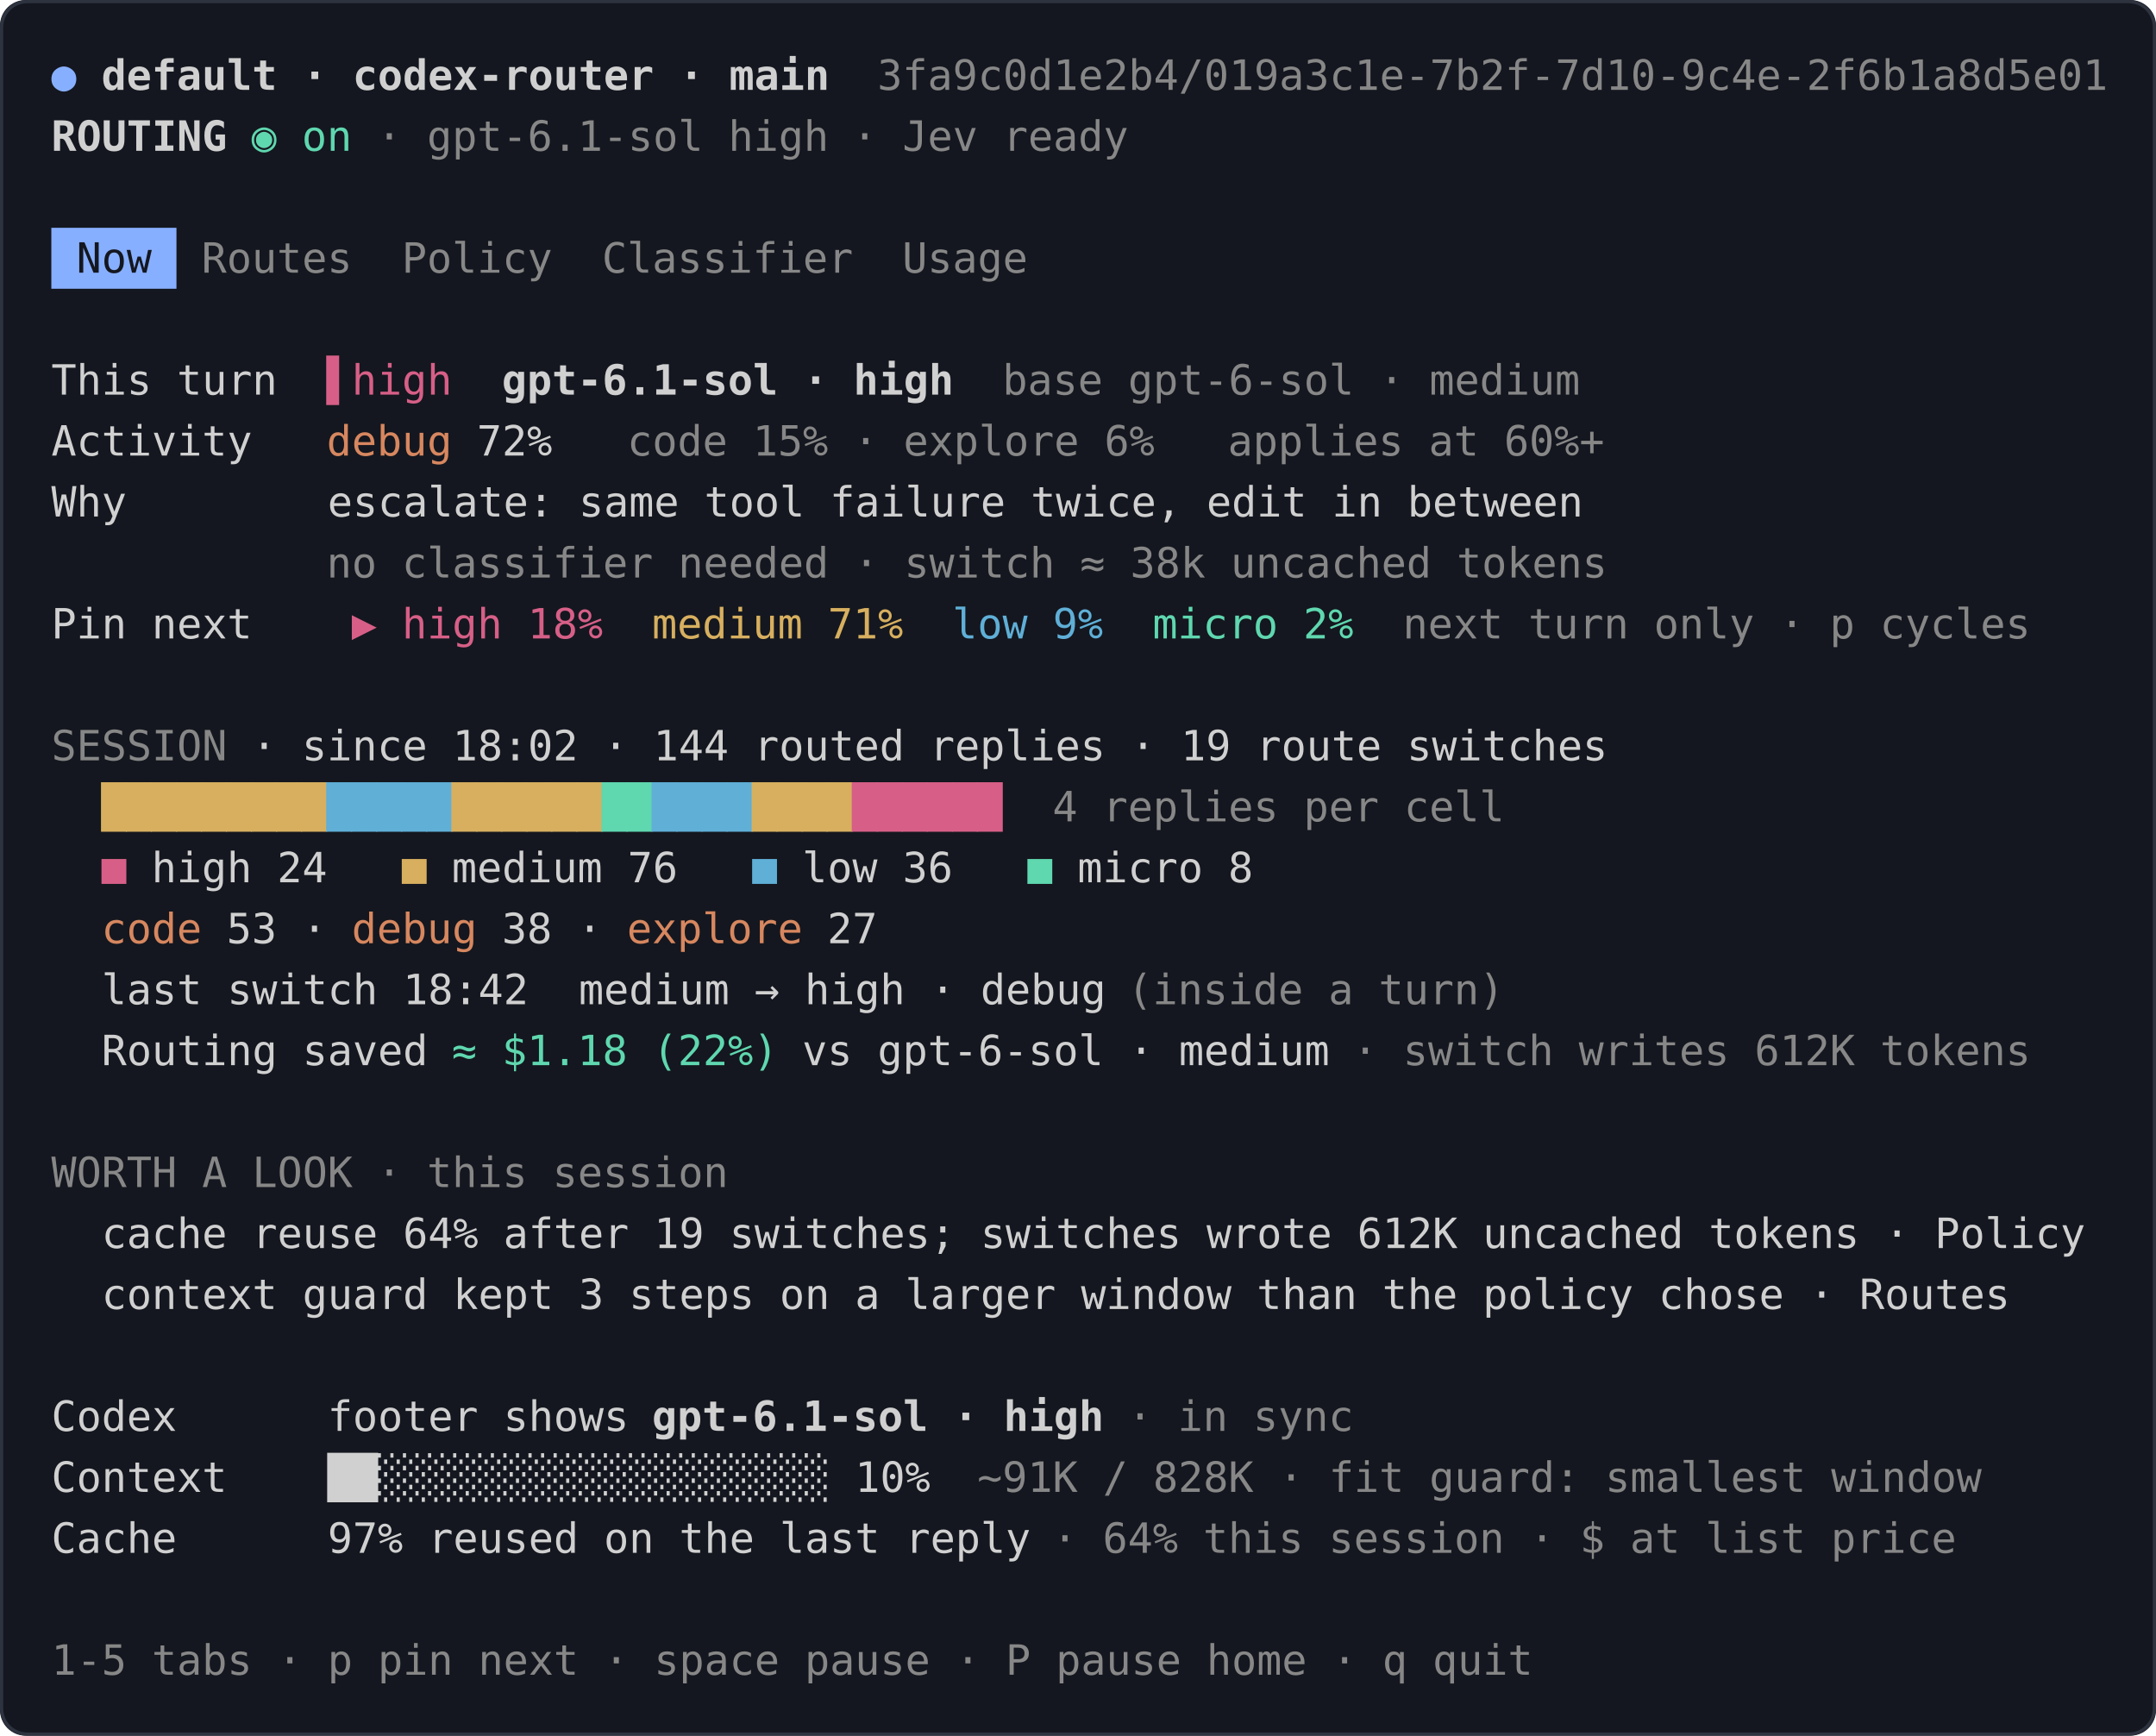
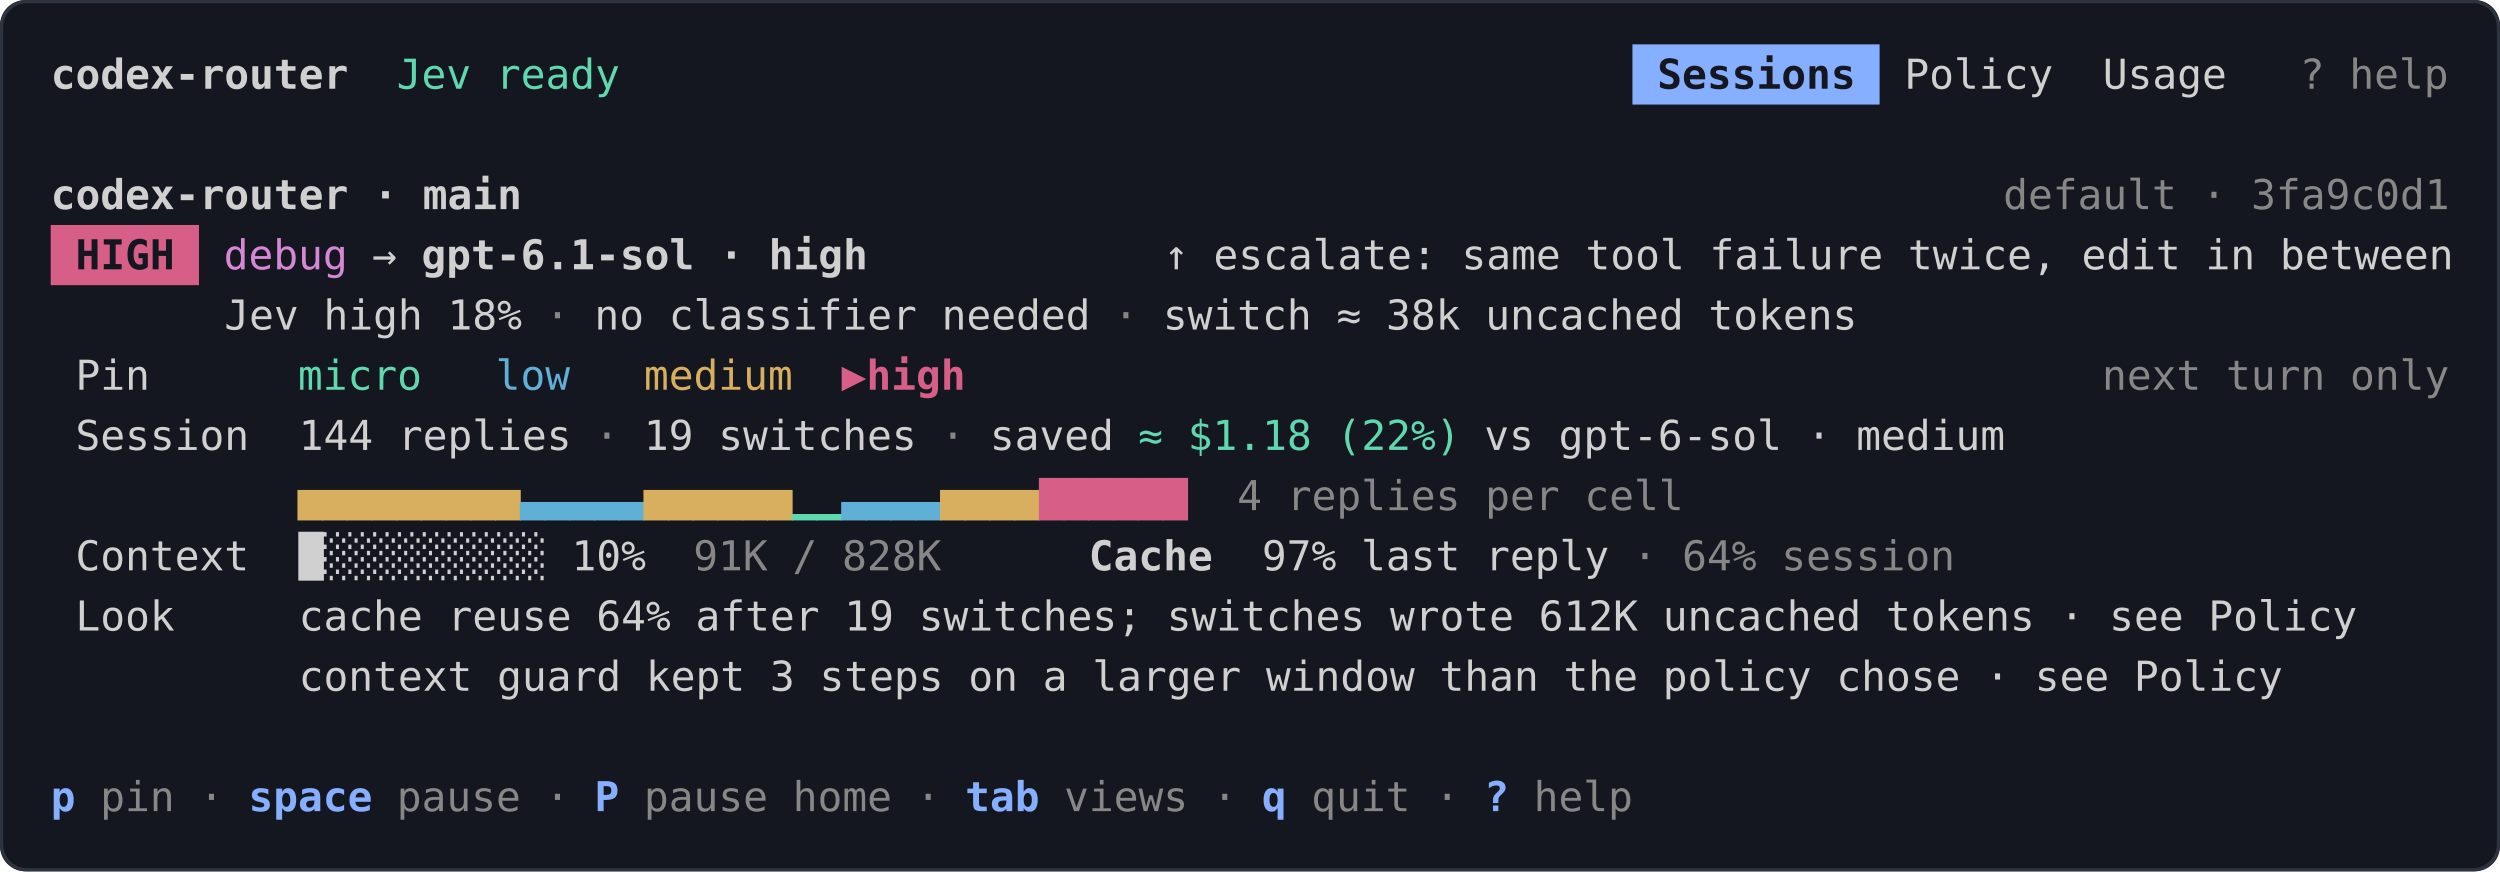
- <svg xmlns="http://www.w3.org/2000/svg" viewBox="0 0 672 541" width="672" height="541" role="img" aria-labelledby="title desc">
+ <svg xmlns="http://www.w3.org/2000/svg" viewBox="0 0 789 275" width="789" height="275" role="img" aria-labelledby="title desc">
  <style>text { font-family: ui-monospace, SFMono-Regular, Menlo, Consolas, 'DejaVu Sans Mono', monospace; font-size: 13px; }</style>
-   <rect width="672" height="541" rx="8" fill="#14171f" />
-   <rect x="0.5" y="0.5" width="671" height="540" rx="8" fill="none" stroke="#2e3340" />
-   <text x="16.0" y="28.0" fill="#87afff" xml:space="preserve">● </text>
-   <text x="31.6" y="28.0" fill="#d0d0d0" font-weight="700" xml:space="preserve">default · codex-router · main</text>
-   <text x="257.8" y="28.0" fill="#878787" xml:space="preserve">  3fa9c0d1e2b4/019a3c1e-7b2f-7d10-9c4e-2f6b1a8d5e01</text>
-   <text x="16.0" y="47.0" fill="#d0d0d0" font-weight="700" xml:space="preserve">ROUTING</text>
-   <text x="78.4" y="47.0" fill="#5fd7af" xml:space="preserve">◉ on</text>
-   <text x="109.6" y="47.0" fill="#878787" xml:space="preserve"> · gpt-6.1-sol high</text>
-   <text x="257.8" y="47.0" fill="#878787" xml:space="preserve"> · Jev ready</text>
-   <rect x="16.0" y="71.0" width="39.0" height="19" fill="#87afff" />
-   <text x="16.0" y="85.0" fill="#14171f" xml:space="preserve"> Now </text>
-   <text x="55.0" y="85.0" fill="#878787" xml:space="preserve"> Routes </text>
-   <text x="117.4" y="85.0" fill="#878787" xml:space="preserve"> Policy </text>
-   <text x="179.8" y="85.0" fill="#878787" xml:space="preserve"> Classifier </text>
-   <text x="273.4" y="85.0" fill="#878787" xml:space="preserve"> Usage </text>
-   <text x="16.0" y="123.0" fill="#d0d0d0" xml:space="preserve">This turn  </text>
-   <text x="101.8" y="123.0" fill="#d75f87" xml:space="preserve">▌high</text>
-   <text x="156.4" y="123.0" fill="#d0d0d0" font-weight="700" xml:space="preserve">gpt-6.1-sol · high</text>
-   <text x="296.8" y="123.0" fill="#878787" xml:space="preserve">  base gpt-6-sol · medium</text>
-   <text x="16.0" y="142.0" fill="#d0d0d0" xml:space="preserve">Activity   </text>
-   <text x="101.8" y="142.0" fill="#d7875f" xml:space="preserve">debug</text>
-   <text x="140.8" y="142.0" fill="#d0d0d0" xml:space="preserve"> 72%</text>
-   <text x="172.0" y="142.0" fill="#878787" xml:space="preserve">   code 15% · explore 6%</text>
-   <text x="359.2" y="142.0" fill="#878787" xml:space="preserve">   applies at 60%+</text>
-   <text x="16.0" y="161.0" fill="#d0d0d0" xml:space="preserve">Why        escalate: same tool failure twice, edit in between</text>
-   <text x="101.8" y="180.0" fill="#878787" xml:space="preserve">no classifier needed · switch ≈ 38k uncached tokens</text>
-   <text x="16.0" y="199.0" fill="#d0d0d0" xml:space="preserve">Pin next   </text>
-   <text x="101.8" y="199.0" fill="#d75f87" xml:space="preserve"> ▶ high 18% </text>
-   <text x="195.4" y="199.0" fill="#d7af5f" xml:space="preserve"> medium 71% </text>
-   <text x="289.0" y="199.0" fill="#5fafd7" xml:space="preserve"> low 9% </text>
-   <text x="351.4" y="199.0" fill="#5fd7af" xml:space="preserve"> micro 2% </text>
-   <text x="429.4" y="199.0" fill="#878787" xml:space="preserve"> next turn only · p cycles</text>
-   <text x="16.0" y="237.0" fill="#878787" xml:space="preserve">SESSION</text>
-   <text x="70.6" y="237.0" fill="#d0d0d0" xml:space="preserve"> · since 18:02 · 144 routed replies · 19 route switches</text>
-   <text x="31.6" y="256.0" fill="#d7af5f" xml:space="preserve">█</text>
-   <text x="39.4" y="256.0" fill="#d7af5f" xml:space="preserve">█</text>
-   <text x="47.2" y="256.0" fill="#d7af5f" xml:space="preserve">█</text>
-   <text x="55.0" y="256.0" fill="#d7af5f" xml:space="preserve">█</text>
-   <text x="62.8" y="256.0" fill="#d7af5f" xml:space="preserve">█</text>
-   <text x="70.6" y="256.0" fill="#d7af5f" xml:space="preserve">█</text>
-   <text x="78.4" y="256.0" fill="#d7af5f" xml:space="preserve">█</text>
-   <text x="86.2" y="256.0" fill="#d7af5f" xml:space="preserve">█</text>
-   <text x="94.0" y="256.0" fill="#d7af5f" xml:space="preserve">█</text>
-   <text x="101.8" y="256.0" fill="#5fafd7" xml:space="preserve">█</text>
-   <text x="109.6" y="256.0" fill="#5fafd7" xml:space="preserve">█</text>
-   <text x="117.4" y="256.0" fill="#5fafd7" xml:space="preserve">█</text>
-   <text x="125.2" y="256.0" fill="#5fafd7" xml:space="preserve">█</text>
-   <text x="133.0" y="256.0" fill="#5fafd7" xml:space="preserve">█</text>
-   <text x="140.8" y="256.0" fill="#d7af5f" xml:space="preserve">█</text>
-   <text x="148.6" y="256.0" fill="#d7af5f" xml:space="preserve">█</text>
-   <text x="156.4" y="256.0" fill="#d7af5f" xml:space="preserve">█</text>
-   <text x="164.2" y="256.0" fill="#d7af5f" xml:space="preserve">█</text>
-   <text x="172.0" y="256.0" fill="#d7af5f" xml:space="preserve">█</text>
-   <text x="179.8" y="256.0" fill="#d7af5f" xml:space="preserve">█</text>
-   <text x="187.6" y="256.0" fill="#5fd7af" xml:space="preserve">█</text>
-   <text x="195.4" y="256.0" fill="#5fd7af" xml:space="preserve">█</text>
-   <text x="203.2" y="256.0" fill="#5fafd7" xml:space="preserve">█</text>
-   <text x="211.0" y="256.0" fill="#5fafd7" xml:space="preserve">█</text>
-   <text x="218.8" y="256.0" fill="#5fafd7" xml:space="preserve">█</text>
-   <text x="226.6" y="256.0" fill="#5fafd7" xml:space="preserve">█</text>
-   <text x="234.4" y="256.0" fill="#d7af5f" xml:space="preserve">█</text>
-   <text x="242.2" y="256.0" fill="#d7af5f" xml:space="preserve">█</text>
-   <text x="250.0" y="256.0" fill="#d7af5f" xml:space="preserve">█</text>
-   <text x="257.8" y="256.0" fill="#d7af5f" xml:space="preserve">█</text>
-   <text x="265.6" y="256.0" fill="#d75f87" xml:space="preserve">█</text>
-   <text x="273.4" y="256.0" fill="#d75f87" xml:space="preserve">█</text>
-   <text x="281.2" y="256.0" fill="#d75f87" xml:space="preserve">█</text>
-   <text x="289.0" y="256.0" fill="#d75f87" xml:space="preserve">█</text>
-   <text x="296.8" y="256.0" fill="#d75f87" xml:space="preserve">█</text>
-   <text x="304.6" y="256.0" fill="#d75f87" xml:space="preserve">█</text>
-   <text x="312.4" y="256.0" fill="#878787" xml:space="preserve">  4 replies per cell</text>
-   <text x="31.6" y="275.0" fill="#d75f87" xml:space="preserve">■</text>
-   <text x="39.4" y="275.0" fill="#d0d0d0" xml:space="preserve"> high 24   </text>
-   <text x="125.2" y="275.0" fill="#d7af5f" xml:space="preserve">■</text>
-   <text x="133.0" y="275.0" fill="#d0d0d0" xml:space="preserve"> medium 76   </text>
-   <text x="234.4" y="275.0" fill="#5fafd7" xml:space="preserve">■</text>
-   <text x="242.2" y="275.0" fill="#d0d0d0" xml:space="preserve"> low 36   </text>
-   <text x="320.2" y="275.0" fill="#5fd7af" xml:space="preserve">■</text>
-   <text x="328.0" y="275.0" fill="#d0d0d0" xml:space="preserve"> micro 8   </text>
-   <text x="31.6" y="294.0" fill="#d7875f" xml:space="preserve">code</text>
-   <text x="62.8" y="294.0" fill="#d0d0d0" xml:space="preserve"> 53 · </text>
-   <text x="109.6" y="294.0" fill="#d7875f" xml:space="preserve">debug</text>
-   <text x="148.6" y="294.0" fill="#d0d0d0" xml:space="preserve"> 38 · </text>
-   <text x="195.4" y="294.0" fill="#d7875f" xml:space="preserve">explore</text>
-   <text x="250.0" y="294.0" fill="#d0d0d0" xml:space="preserve"> 27</text>
-   <text x="16.0" y="313.0" fill="#d0d0d0" xml:space="preserve">  last switch 18:42  medium → high · debug</text>
-   <text x="343.6" y="313.0" fill="#878787" xml:space="preserve"> (inside a turn)</text>
-   <text x="16.0" y="332.0" fill="#d0d0d0" xml:space="preserve">  Routing saved </text>
-   <text x="140.8" y="332.0" fill="#5fd7af" xml:space="preserve">≈ $1.18 (22%)</text>
-   <text x="242.2" y="332.0" fill="#d0d0d0" xml:space="preserve"> vs gpt-6-sol · medium</text>
-   <text x="413.8" y="332.0" fill="#878787" xml:space="preserve"> · switch writes 612K tokens</text>
-   <text x="16.0" y="370.0" fill="#878787" xml:space="preserve">WORTH A LOOK</text>
-   <text x="109.6" y="370.0" fill="#878787" xml:space="preserve"> · this session</text>
-   <text x="16.0" y="389.0" fill="#d0d0d0" xml:space="preserve">  cache reuse 64% after 19 switches; switches wrote 612K uncached tokens · Policy</text>
-   <text x="16.0" y="408.0" fill="#d0d0d0" xml:space="preserve">  context guard kept 3 steps on a larger window than the policy chose · Routes</text>
-   <text x="16.0" y="446.0" fill="#d0d0d0" xml:space="preserve">Codex      footer shows </text>
-   <text x="203.2" y="446.0" fill="#d0d0d0" font-weight="700" xml:space="preserve">gpt-6.1-sol · high</text>
-   <text x="343.6" y="446.0" fill="#878787" xml:space="preserve"> · in sync</text>
-   <text x="16.0" y="465.0" fill="#d0d0d0" xml:space="preserve">Context    ██░░░░░░░░░░░░░░░░░░ 10%  </text>
-   <text x="304.6" y="465.0" fill="#878787" xml:space="preserve">~91K / 828K · fit guard: smallest window</text>
-   <text x="16.0" y="484.0" fill="#d0d0d0" xml:space="preserve">Cache      97% reused on the last reply</text>
-   <text x="320.2" y="484.0" fill="#878787" xml:space="preserve"> · 64% this session · $ at list price</text>
-   <text x="16.0" y="522.0" fill="#878787" xml:space="preserve">1-5 tabs · p pin next · space pause · P pause home · q quit</text>
+   <rect width="789" height="275" rx="8" fill="#14171f" />
+   <rect x="0.5" y="0.5" width="788" height="274" rx="8" fill="none" stroke="#2e3340" />
+   <text x="16.0" y="28.0" fill="#d0d0d0" font-weight="700" xml:space="preserve">codex-router</text>
+   <text x="125.2" y="28.0" fill="#5fd7af" xml:space="preserve">Jev ready</text>
+   <rect x="515.2" y="14.0" width="78.0" height="19" fill="#87afff" />
+   <text x="515.2" y="28.0" fill="#14171f" font-weight="700" xml:space="preserve"> Sessions </text>
+   <text x="593.2" y="28.0" fill="#d0d0d0" xml:space="preserve"> Policy  Usage   </text>
+   <text x="725.8" y="28.0" fill="#878787" xml:space="preserve">? help</text>
+   <text x="16.0" y="66.0" fill="#d0d0d0" font-weight="700" xml:space="preserve">codex-router · main</text>
+   <text x="632.2" y="66.0" fill="#878787" xml:space="preserve">default · 3fa9c0d1</text>
+   <rect x="16.0" y="71.0" width="46.8" height="19" fill="#d75f87" />
+   <text x="16.0" y="85.0" fill="#14171f" font-weight="700" xml:space="preserve"> HIGH </text>
+   <text x="70.6" y="85.0" fill="#d787d7" xml:space="preserve">debug</text>
+   <text x="109.6" y="85.0" fill="#d0d0d0" xml:space="preserve"> → </text>
+   <text x="133.0" y="85.0" fill="#d0d0d0" font-weight="700" xml:space="preserve">gpt-6.1-sol · high</text>
+   <text x="273.4" y="85.0" fill="#d0d0d0" xml:space="preserve">            ↑ escalate: same tool failure twice, edit in between</text>
+   <text x="16.0" y="104.0" fill="#d0d0d0" xml:space="preserve">       Jev high 18%</text>
+   <text x="164.2" y="104.0" fill="#878787" xml:space="preserve"> · </text>
+   <text x="187.6" y="104.0" fill="#d0d0d0" xml:space="preserve">no classifier needed</text>
+   <text x="343.6" y="104.0" fill="#878787" xml:space="preserve"> · </text>
+   <text x="367.0" y="104.0" fill="#d0d0d0" xml:space="preserve">switch ≈ 38k uncached tokens</text>
+   <text x="16.0" y="123.0" fill="#d0d0d0" xml:space="preserve"> Pin     </text>
+   <text x="86.2" y="123.0" fill="#5fd7af" xml:space="preserve"> micro  </text>
+   <text x="148.6" y="123.0" fill="#5fafd7" xml:space="preserve"> low  </text>
+   <text x="195.4" y="123.0" fill="#d7af5f" xml:space="preserve"> medium  </text>
+   <text x="265.6" y="123.0" fill="#d75f87" font-weight="700" xml:space="preserve">▶high  </text>
+   <text x="663.4" y="123.0" fill="#878787" xml:space="preserve">next turn only</text>
+   <text x="16.0" y="142.0" fill="#d0d0d0" xml:space="preserve"> Session  144 replies</text>
+   <text x="179.8" y="142.0" fill="#878787" xml:space="preserve"> · </text>
+   <text x="203.2" y="142.0" fill="#d0d0d0" xml:space="preserve">19 switches</text>
+   <text x="289.0" y="142.0" fill="#878787" xml:space="preserve"> · </text>
+   <text x="312.4" y="142.0" fill="#d0d0d0" xml:space="preserve">saved </text>
+   <text x="359.2" y="142.0" fill="#5fd7af" xml:space="preserve">≈ $1.18 (22%)</text>
+   <text x="460.6" y="142.0" fill="#d0d0d0" xml:space="preserve"> vs gpt-6-sol · medium</text>
+   <text x="94.0" y="161.0" fill="#d7af5f" xml:space="preserve">▅</text>
+   <text x="101.8" y="161.0" fill="#d7af5f" xml:space="preserve">▅</text>
+   <text x="109.6" y="161.0" fill="#d7af5f" xml:space="preserve">▅</text>
+   <text x="117.4" y="161.0" fill="#d7af5f" xml:space="preserve">▅</text>
+   <text x="125.2" y="161.0" fill="#d7af5f" xml:space="preserve">▅</text>
+   <text x="133.0" y="161.0" fill="#d7af5f" xml:space="preserve">▅</text>
+   <text x="140.8" y="161.0" fill="#d7af5f" xml:space="preserve">▅</text>
+   <text x="148.6" y="161.0" fill="#d7af5f" xml:space="preserve">▅</text>
+   <text x="156.4" y="161.0" fill="#d7af5f" xml:space="preserve">▅</text>
+   <text x="164.2" y="161.0" fill="#5fafd7" xml:space="preserve">▃</text>
+   <text x="172.0" y="161.0" fill="#5fafd7" xml:space="preserve">▃</text>
+   <text x="179.8" y="161.0" fill="#5fafd7" xml:space="preserve">▃</text>
+   <text x="187.6" y="161.0" fill="#5fafd7" xml:space="preserve">▃</text>
+   <text x="195.4" y="161.0" fill="#5fafd7" xml:space="preserve">▃</text>
+   <text x="203.2" y="161.0" fill="#d7af5f" xml:space="preserve">▅</text>
+   <text x="211.0" y="161.0" fill="#d7af5f" xml:space="preserve">▅</text>
+   <text x="218.8" y="161.0" fill="#d7af5f" xml:space="preserve">▅</text>
+   <text x="226.6" y="161.0" fill="#d7af5f" xml:space="preserve">▅</text>
+   <text x="234.4" y="161.0" fill="#d7af5f" xml:space="preserve">▅</text>
+   <text x="242.2" y="161.0" fill="#d7af5f" xml:space="preserve">▅</text>
+   <text x="250.0" y="161.0" fill="#5fd7af" xml:space="preserve">▁</text>
+   <text x="257.8" y="161.0" fill="#5fd7af" xml:space="preserve">▁</text>
+   <text x="265.6" y="161.0" fill="#5fafd7" xml:space="preserve">▃</text>
+   <text x="273.4" y="161.0" fill="#5fafd7" xml:space="preserve">▃</text>
+   <text x="281.2" y="161.0" fill="#5fafd7" xml:space="preserve">▃</text>
+   <text x="289.0" y="161.0" fill="#5fafd7" xml:space="preserve">▃</text>
+   <text x="296.8" y="161.0" fill="#d7af5f" xml:space="preserve">▅</text>
+   <text x="304.6" y="161.0" fill="#d7af5f" xml:space="preserve">▅</text>
+   <text x="312.4" y="161.0" fill="#d7af5f" xml:space="preserve">▅</text>
+   <text x="320.2" y="161.0" fill="#d7af5f" xml:space="preserve">▅</text>
+   <text x="328.0" y="161.0" fill="#d75f87" xml:space="preserve">▇</text>
+   <text x="335.8" y="161.0" fill="#d75f87" xml:space="preserve">▇</text>
+   <text x="343.6" y="161.0" fill="#d75f87" xml:space="preserve">▇</text>
+   <text x="351.4" y="161.0" fill="#d75f87" xml:space="preserve">▇</text>
+   <text x="359.2" y="161.0" fill="#d75f87" xml:space="preserve">▇</text>
+   <text x="367.0" y="161.0" fill="#d75f87" xml:space="preserve">▇</text>
+   <text x="374.8" y="161.0" fill="#878787" xml:space="preserve">  4 replies per cell</text>
+   <text x="16.0" y="180.0" fill="#d0d0d0" xml:space="preserve"> Context  █░░░░░░░░░ 10%  </text>
+   <text x="218.8" y="180.0" fill="#878787" xml:space="preserve">91K / 828K</text>
+   <text x="343.6" y="180.0" fill="#d0d0d0" font-weight="700" xml:space="preserve">Cache</text>
+   <text x="382.6" y="180.0" fill="#d0d0d0" xml:space="preserve">  97% last reply</text>
+   <text x="507.4" y="180.0" fill="#878787" xml:space="preserve"> · 64% session</text>
+   <text x="16.0" y="199.0" fill="#d0d0d0" xml:space="preserve"> Look     cache reuse 64% after 19 switches; switches wrote 612K uncached tokens · see Policy</text>
+   <text x="16.0" y="218.0" fill="#d0d0d0" xml:space="preserve">          context guard kept 3 steps on a larger window than the policy chose · see Policy</text>
+   <text x="16.0" y="256.0" fill="#87afff" font-weight="700" xml:space="preserve">p</text>
+   <text x="23.8" y="256.0" fill="#878787" xml:space="preserve"> pin</text>
+   <text x="55.0" y="256.0" fill="#878787" xml:space="preserve"> · </text>
+   <text x="78.4" y="256.0" fill="#87afff" font-weight="700" xml:space="preserve">space</text>
+   <text x="117.4" y="256.0" fill="#878787" xml:space="preserve"> pause</text>
+   <text x="164.2" y="256.0" fill="#878787" xml:space="preserve"> · </text>
+   <text x="187.6" y="256.0" fill="#87afff" font-weight="700" xml:space="preserve">P</text>
+   <text x="195.4" y="256.0" fill="#878787" xml:space="preserve"> pause home</text>
+   <text x="281.2" y="256.0" fill="#878787" xml:space="preserve"> · </text>
+   <text x="304.6" y="256.0" fill="#87afff" font-weight="700" xml:space="preserve">tab</text>
+   <text x="328.0" y="256.0" fill="#878787" xml:space="preserve"> views</text>
+   <text x="374.8" y="256.0" fill="#878787" xml:space="preserve"> · </text>
+   <text x="398.2" y="256.0" fill="#87afff" font-weight="700" xml:space="preserve">q</text>
+   <text x="406.0" y="256.0" fill="#878787" xml:space="preserve"> quit</text>
+   <text x="445.0" y="256.0" fill="#878787" xml:space="preserve"> · </text>
+   <text x="468.4" y="256.0" fill="#87afff" font-weight="700" xml:space="preserve">?</text>
+   <text x="476.2" y="256.0" fill="#878787" xml:space="preserve"> help</text>
</svg>
